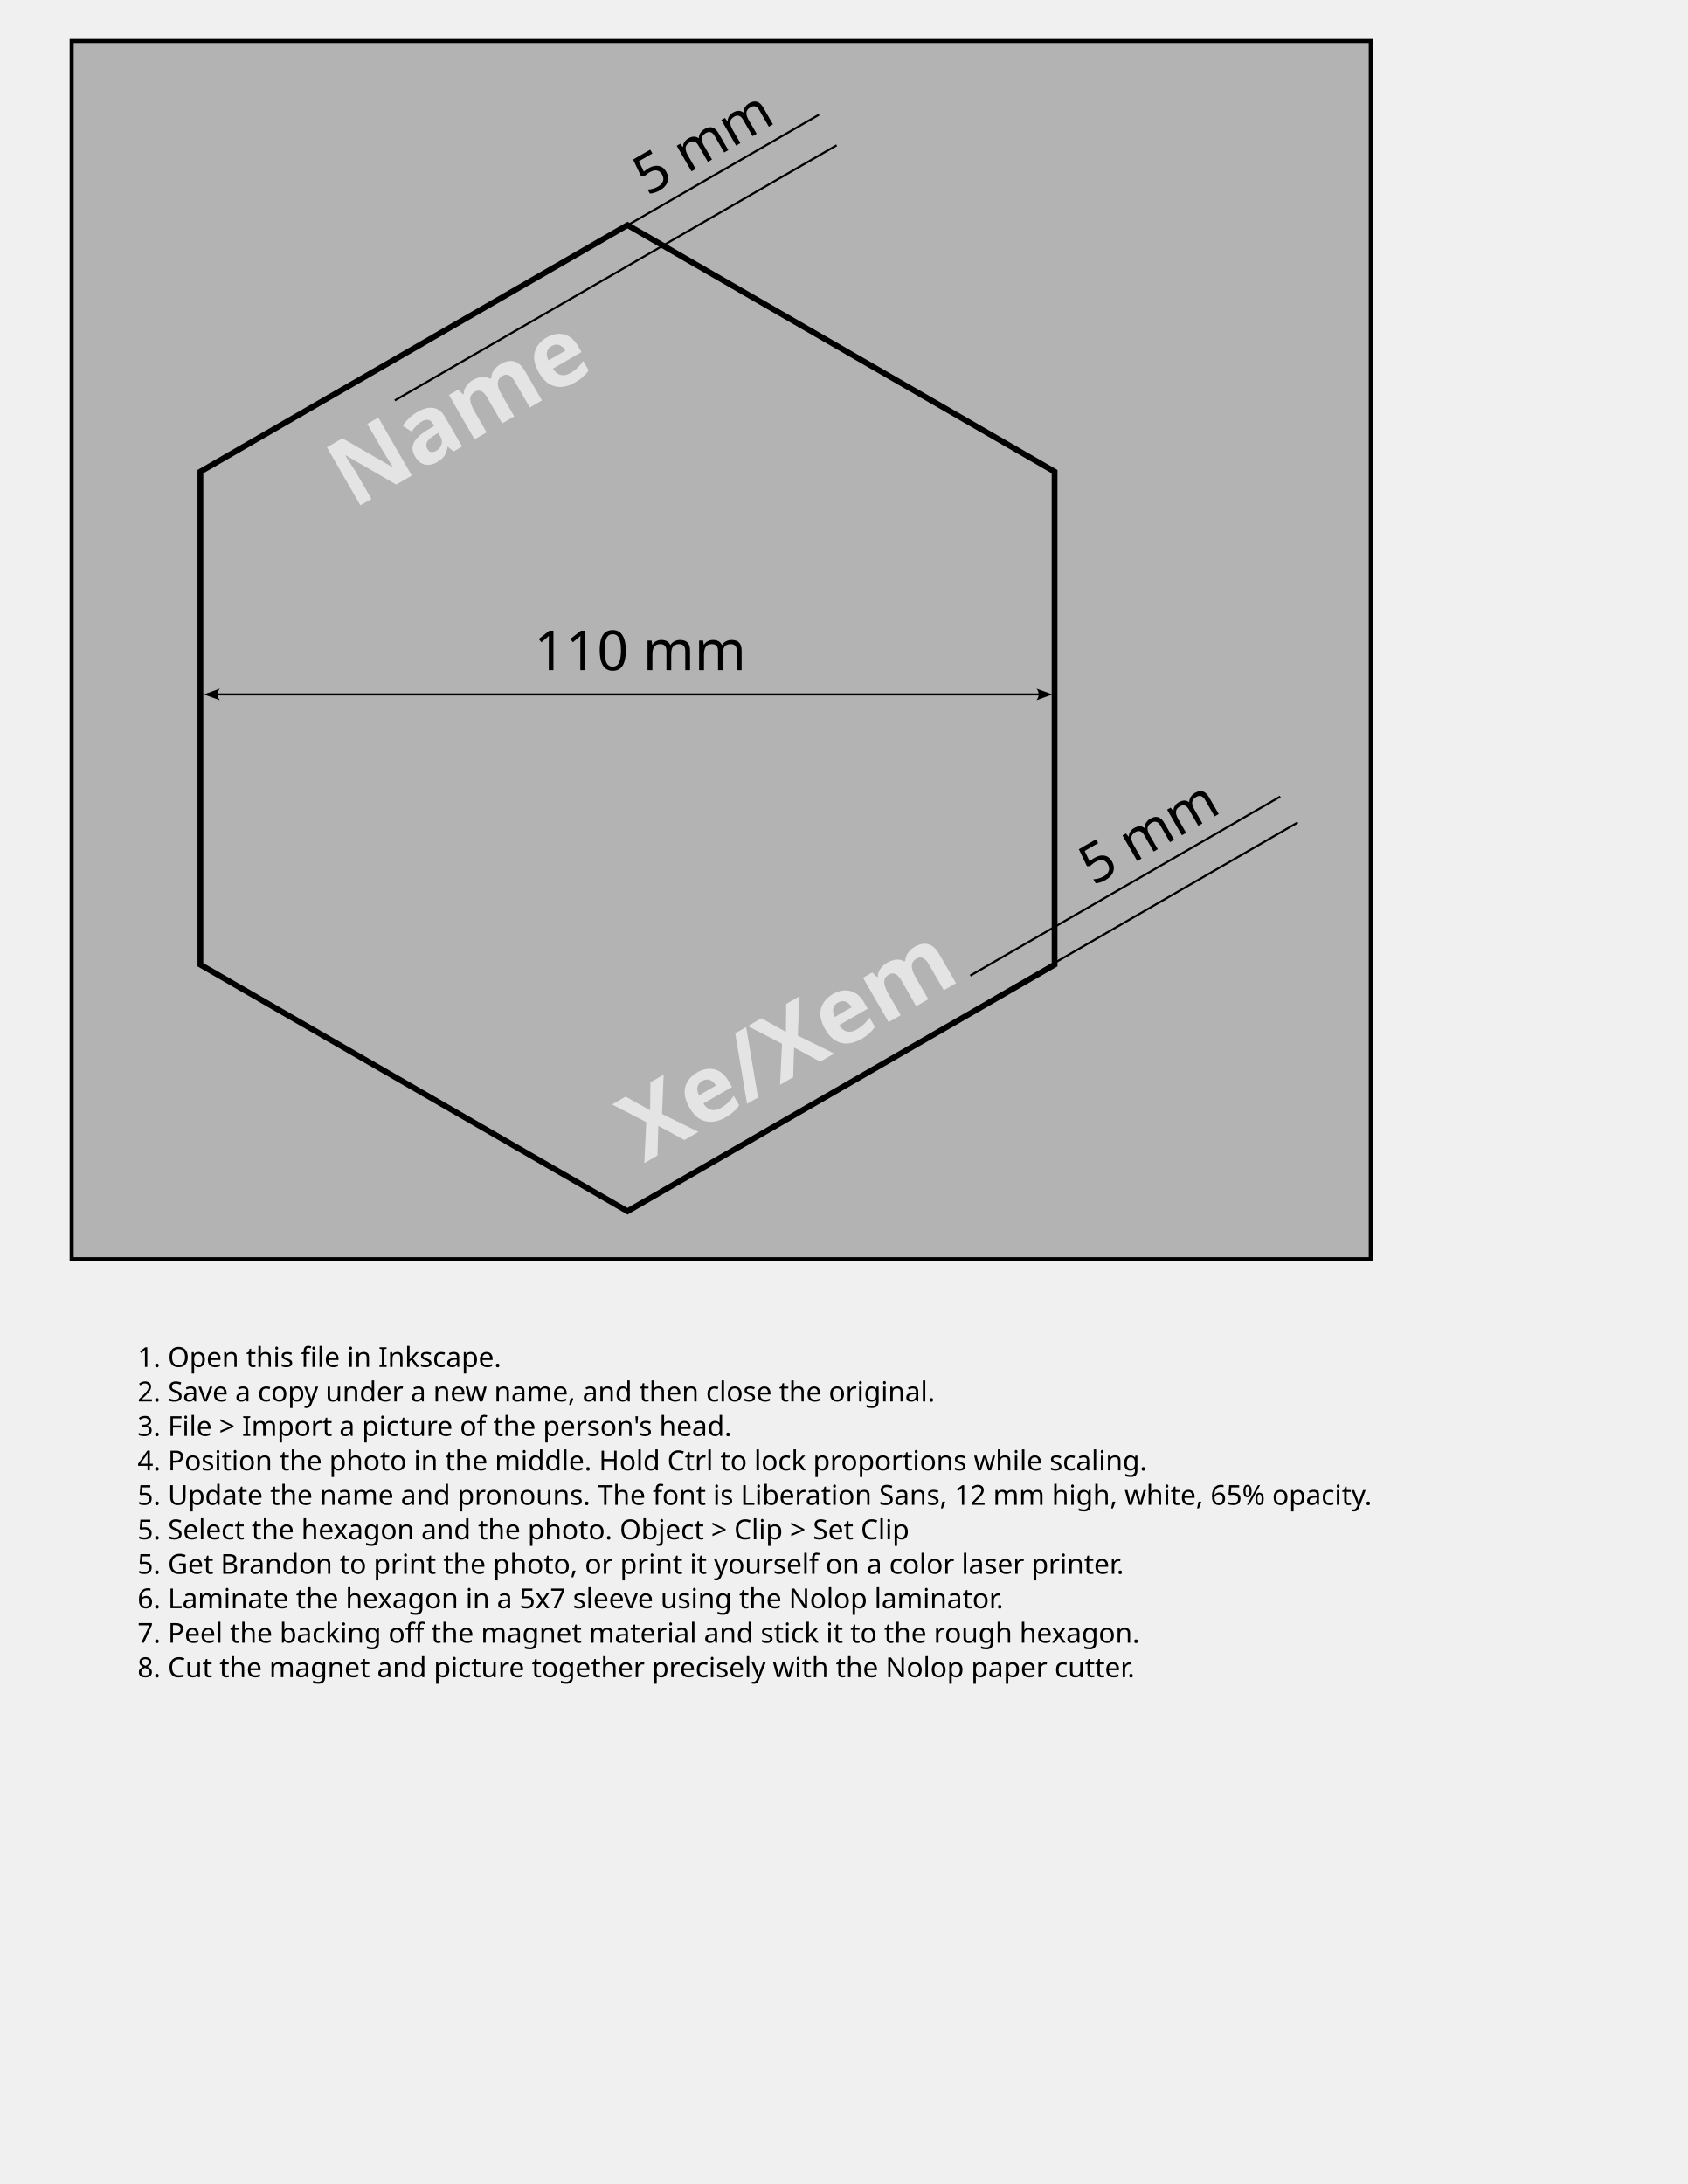
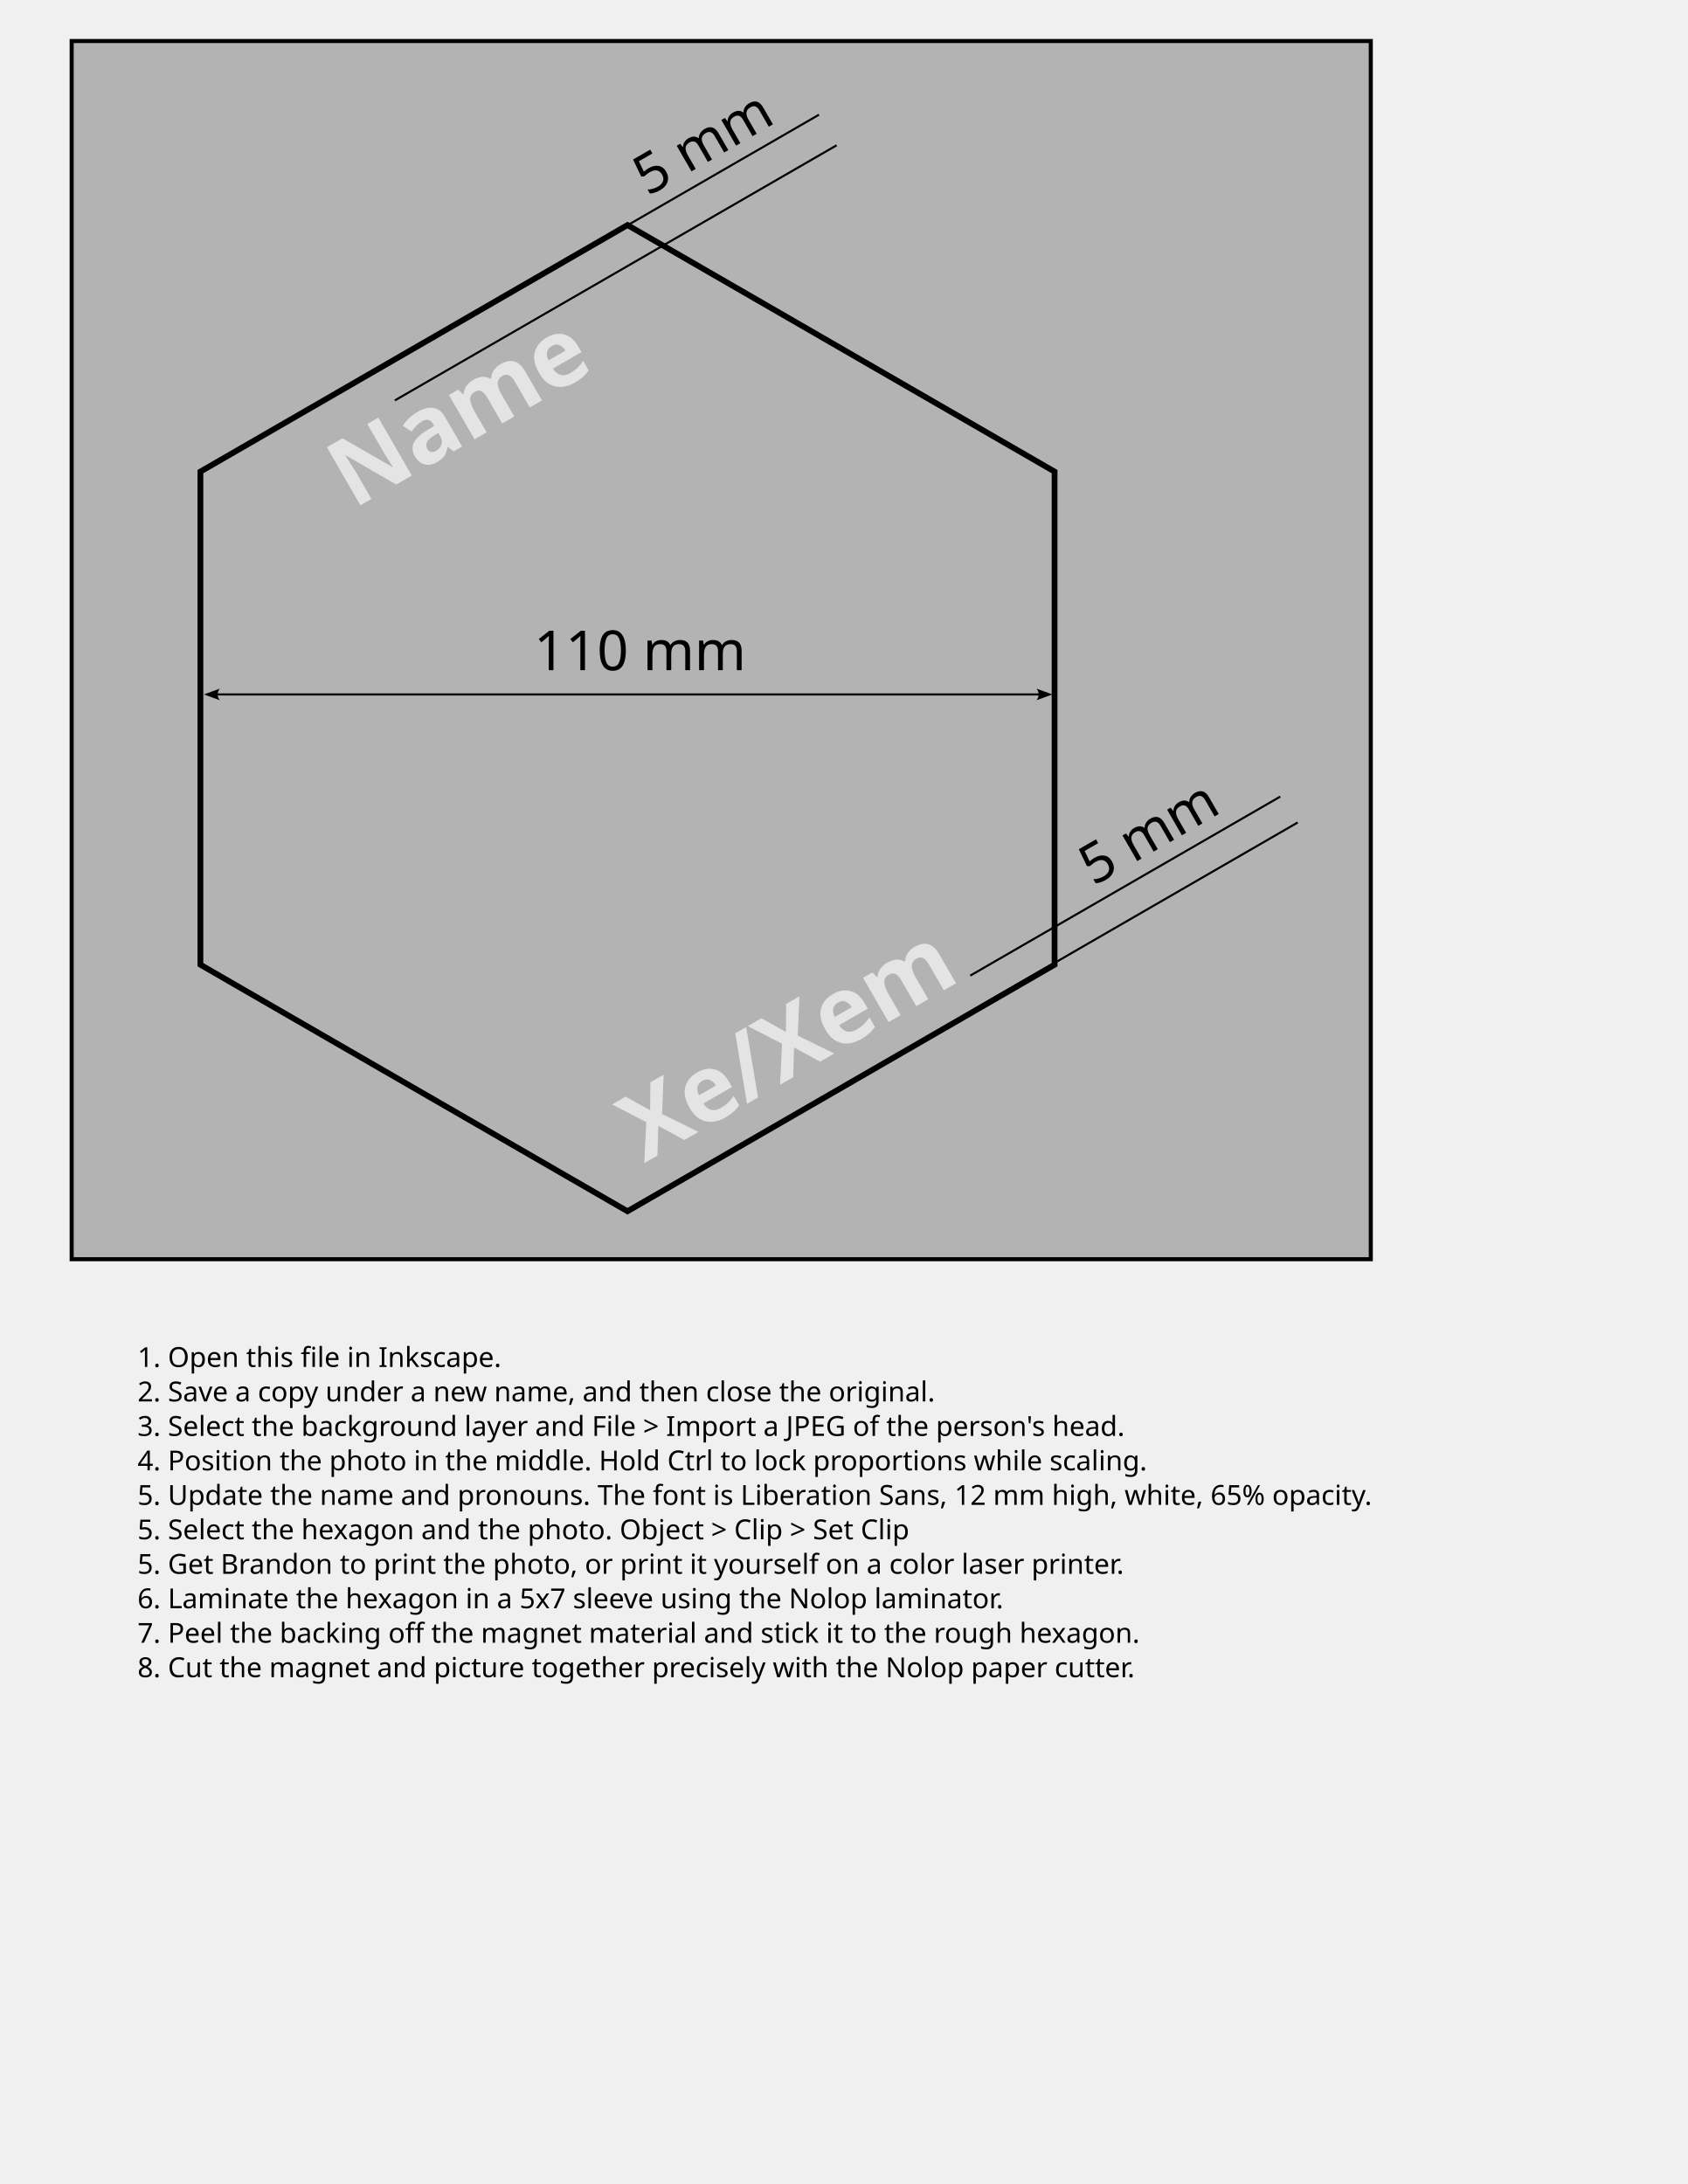
<svg xmlns="http://www.w3.org/2000/svg" width="8.5in" height="11in" viewBox="0 0 215.9 279.4" version="1.1" id="svg5">
  <defs id="defs2">
    <marker style="overflow:visible" id="marker1399" refX="0" refY="0" orient="auto-start-reverse" markerWidth="7.7" markerHeight="5.6" viewBox="0 0 7.7 5.6" preserveAspectRatio="xMidYMid">
      <path transform="scale(0.7)" d="M -2,-4 9,0 -2,4 c 2,-2.33 2,-5.66 0,-8 z" style="fill:context-stroke;fill-rule:evenodd;stroke:none" id="path1397" />
    </marker>
    <marker style="overflow:visible" id="Arrow2" refX="0" refY="0" orient="auto-start-reverse" markerWidth="7.7" markerHeight="5.6" viewBox="0 0 7.7 5.6" preserveAspectRatio="xMidYMid">
      <path transform="scale(0.7)" d="M -2,-4 9,0 -2,4 c 2,-2.33 2,-5.66 0,-8 z" style="fill:context-stroke;fill-rule:evenodd;stroke:none" id="arrow2L" />
    </marker>
  </defs>
  <g id="layer4" style="display:inline">
    <text xml:space="preserve" style="font-size:3.528px;line-height:1.25;font-family:sans-serif;letter-spacing:0px;word-spacing:0px;white-space:pre;inline-size:177.718;display:inline;stroke-width:0.265" x="23.903" y="173.817" id="text977" transform="translate(-6.3142,-3.350876)">
-       <tspan x="23.903" y="173.817" id="tspan1">
+       <tspan x="23.903" y="173.817" id="tspan12">
</tspan>
-       <tspan x="23.903" y="178.226" id="tspan2">1. Open this file in Inkscape.
+       <tspan x="23.903" y="178.226" id="tspan13">1. Open this file in Inkscape.
</tspan>
-       <tspan x="23.903" y="182.636" id="tspan3">2. Save a copy under a new name, and then close the original.
+       <tspan x="23.903" y="182.636" id="tspan14">2. Save a copy under a new name, and then close the original.
</tspan>
-       <tspan x="23.903" y="187.046" id="tspan4">3. File &gt; Import a picture of the person's head.
+       <tspan x="23.903" y="187.046" id="tspan15">3. Select the background layer and File &gt; Import a JPEG of the person's head.
</tspan>
-       <tspan x="23.903" y="191.455" id="tspan5">4. Position the photo in the middle. Hold Ctrl to lock proportions while scaling.
+       <tspan x="23.903" y="191.455" id="tspan16">4. Position the photo in the middle. Hold Ctrl to lock proportions while scaling.
</tspan>
-       <tspan x="23.903" y="195.865" id="tspan6">5. Update the name and pronouns. The font is Liberation Sans, 12 mm high, white, 65% opacity.
+       <tspan x="23.903" y="195.865" id="tspan17">5. Update the name and pronouns. The font is Liberation Sans, 12 mm high, white, 65% opacity.
</tspan>
-       <tspan x="23.903" y="200.275" id="tspan7">5. Select the hexagon and the photo. Object &gt; Clip &gt; Set Clip
+       <tspan x="23.903" y="200.275" id="tspan18">5. Select the hexagon and the photo. Object &gt; Clip &gt; Set Clip
</tspan>
-       <tspan x="23.903" y="204.685" id="tspan8">5. Get Brandon to print the photo, or print it yourself on a color laser printer.
+       <tspan x="23.903" y="204.685" id="tspan19">5. Get Brandon to print the photo, or print it yourself on a color laser printer.
</tspan>
-       <tspan x="23.903" y="209.094" id="tspan9">6. Laminate the hexagon in a 5x7 sleeve using the Nolop laminator.
+       <tspan x="23.903" y="209.094" id="tspan20">6. Laminate the hexagon in a 5x7 sleeve using the Nolop laminator.
</tspan>
-       <tspan x="23.903" y="213.504" id="tspan10">7. Peel the backing off the magnet material and stick it to the rough hexagon.
+       <tspan x="23.903" y="213.504" id="tspan21">7. Peel the backing off the magnet material and stick it to the rough hexagon.
</tspan>
-       <tspan x="23.903" y="217.914" id="tspan11">8. Cut the magnet and picture together precisely with the Nolop paper cutter.</tspan>
+       <tspan x="23.903" y="217.914" id="tspan22">8. Cut the magnet and picture together precisely with the Nolop paper cutter.</tspan>
    </text>
  </g>
  <g id="layer5">
    <rect style="display:inline;fill:#b3b3b3;stroke:#000000;stroke-width:0.519;stroke-linecap:square" id="rect1" width="166.177" height="155.844" x="9.167" y="5.248" />
  </g>
  <g id="layer1" style="display:inline">
    <path style="opacity:1;fill:none;stroke:#000000;stroke-width:1;stroke-dasharray:none" id="path867" d="m 13.024,113.446 -73.867,-42.647 -2e-6,-85.294 73.867,-42.647 73.867,42.647 3e-6,85.294 z" transform="matrix(0.7395742,0,0,0.7395742,70.63323,71.0541)" />
    <text xml:space="preserve" style="font-size:12px;line-height:1.25;font-family:sans-serif;letter-spacing:0px;word-spacing:0px;opacity:0.65;fill:#ffffff;stroke-width:0.265" x="6.527" y="79.028" id="text1506-5" transform="rotate(-30)">
      <tspan id="tspan1504-6" style="font-style:normal;font-variant:normal;font-weight:bold;font-stretch:normal;font-size:12px;font-family:sans-serif;-inkscape-font-specification:'sans-serif Bold';fill:#ffffff;stroke-width:0.265" x="6.527" y="79.028">Name</tspan>
    </text>
    <text xml:space="preserve" style="font-size:12px;line-height:1.25;font-family:sans-serif;letter-spacing:0px;word-spacing:0px;opacity:0.65;fill:#ffffff;stroke-width:0.265" x="-3.029" y="170.074" id="text1506-5-1" transform="rotate(-30)">
      <tspan id="tspan1504-6-2" style="font-style:normal;font-variant:normal;font-weight:bold;font-stretch:normal;font-size:12px;font-family:sans-serif;-inkscape-font-specification:'sans-serif Bold';fill:#ffffff;stroke-width:0.265" x="-3.029" y="170.074">Xe/Xem</tspan>
    </text>
  </g>
  <g id="layer3" style="display:inline">
    <text xml:space="preserve" style="font-size:7.056px;line-height:1.25;font-family:sans-serif;letter-spacing:0px;word-spacing:0px;display:inline;stroke-width:0.265" x="59.175" y="63.209" id="text1506-5-2-7" transform="rotate(-30)">
      <tspan id="tspan1504-6-9-0" style="font-size:7.056px;stroke-width:0.265" x="59.175" y="63.209">5 mm</tspan>
    </text>
    <path style="display:inline;fill:none;stroke:#000000;stroke-width:0.265px;stroke-linecap:butt;stroke-linejoin:miter;stroke-opacity:1" d="M 65.107,37.576 104.762,14.672" id="path2443-9" />
    <path style="display:inline;fill:none;stroke:#000000;stroke-width:0.265;stroke-linecap:butt;stroke-linejoin:miter;stroke-dasharray:none;stroke-opacity:1" d="M 50.506,51.226 107.019,18.584" id="path2443-7-3" />
    <text xml:space="preserve" style="font-size:7.056px;line-height:1.25;font-family:sans-serif;letter-spacing:0px;word-spacing:0px;display:inline;stroke-width:0.265" x="64.44" y="168.131" id="text1506-5-2" transform="rotate(-30)">
      <tspan id="tspan1504-6-9" style="font-size:7.056px;stroke-width:0.265" x="64.44" y="168.131">5 mm</tspan>
    </text>
    <path style="display:inline;fill:none;stroke:#000000;stroke-width:0.265px;stroke-linecap:butt;stroke-linejoin:miter;stroke-opacity:1" d="m 124.11,124.812 39.655,-22.904" id="path2443" />
    <path style="display:inline;fill:none;stroke:#000000;stroke-width:0.265px;stroke-linecap:butt;stroke-linejoin:miter;stroke-opacity:1" d="m 126.341,128.124 39.655,-22.904" id="path2443-7" />
    <path style="display:inline;fill:none;stroke:#000000;stroke-width:0.265;stroke-linecap:butt;stroke-linejoin:miter;stroke-dasharray:none;stroke-opacity:1;marker-start:url(#Arrow2);marker-end:url(#marker1399)" d="M 27.751,88.839 H 132.951" id="path1177" />
    <text xml:space="preserve" style="font-size:7.056px;line-height:1.25;font-family:sans-serif;letter-spacing:0px;word-spacing:0px;display:inline;stroke-width:0.265" x="68.294" y="85.733" id="text1506">
      <tspan id="tspan1504" style="font-size:7.056px;stroke-width:0.265" x="68.294" y="85.733">110 mm</tspan>
    </text>
  </g>
</svg>
